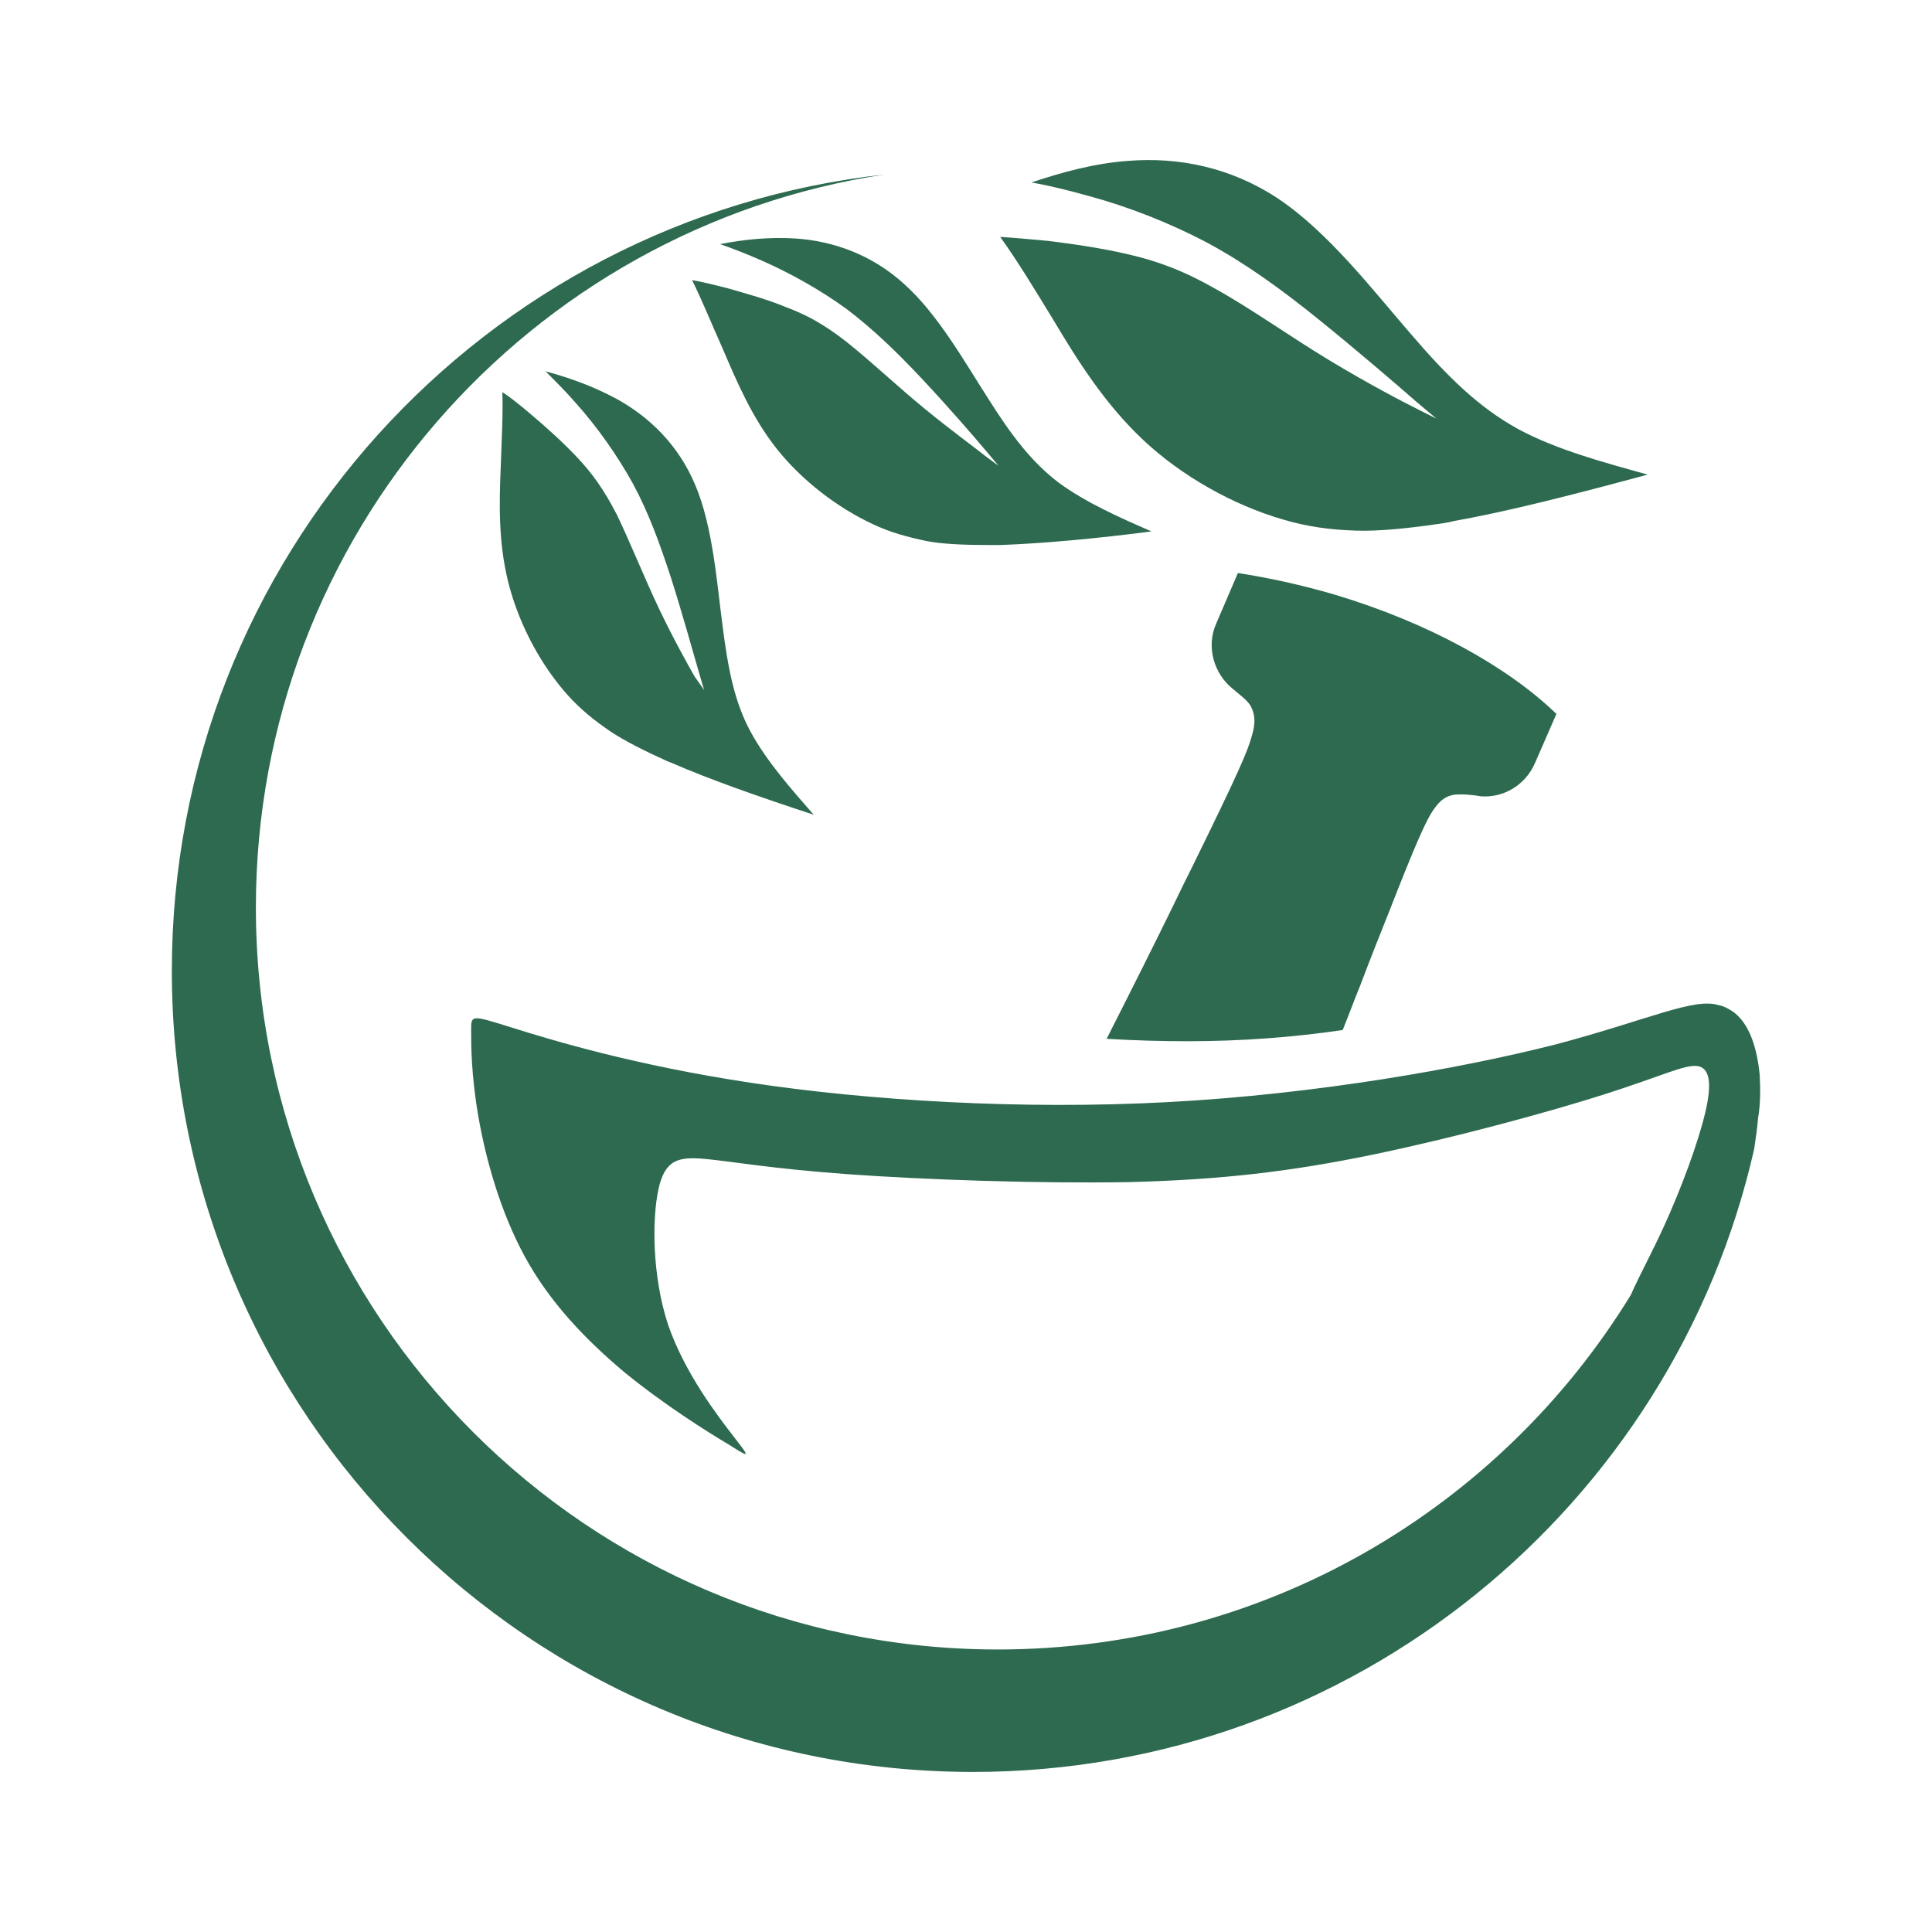
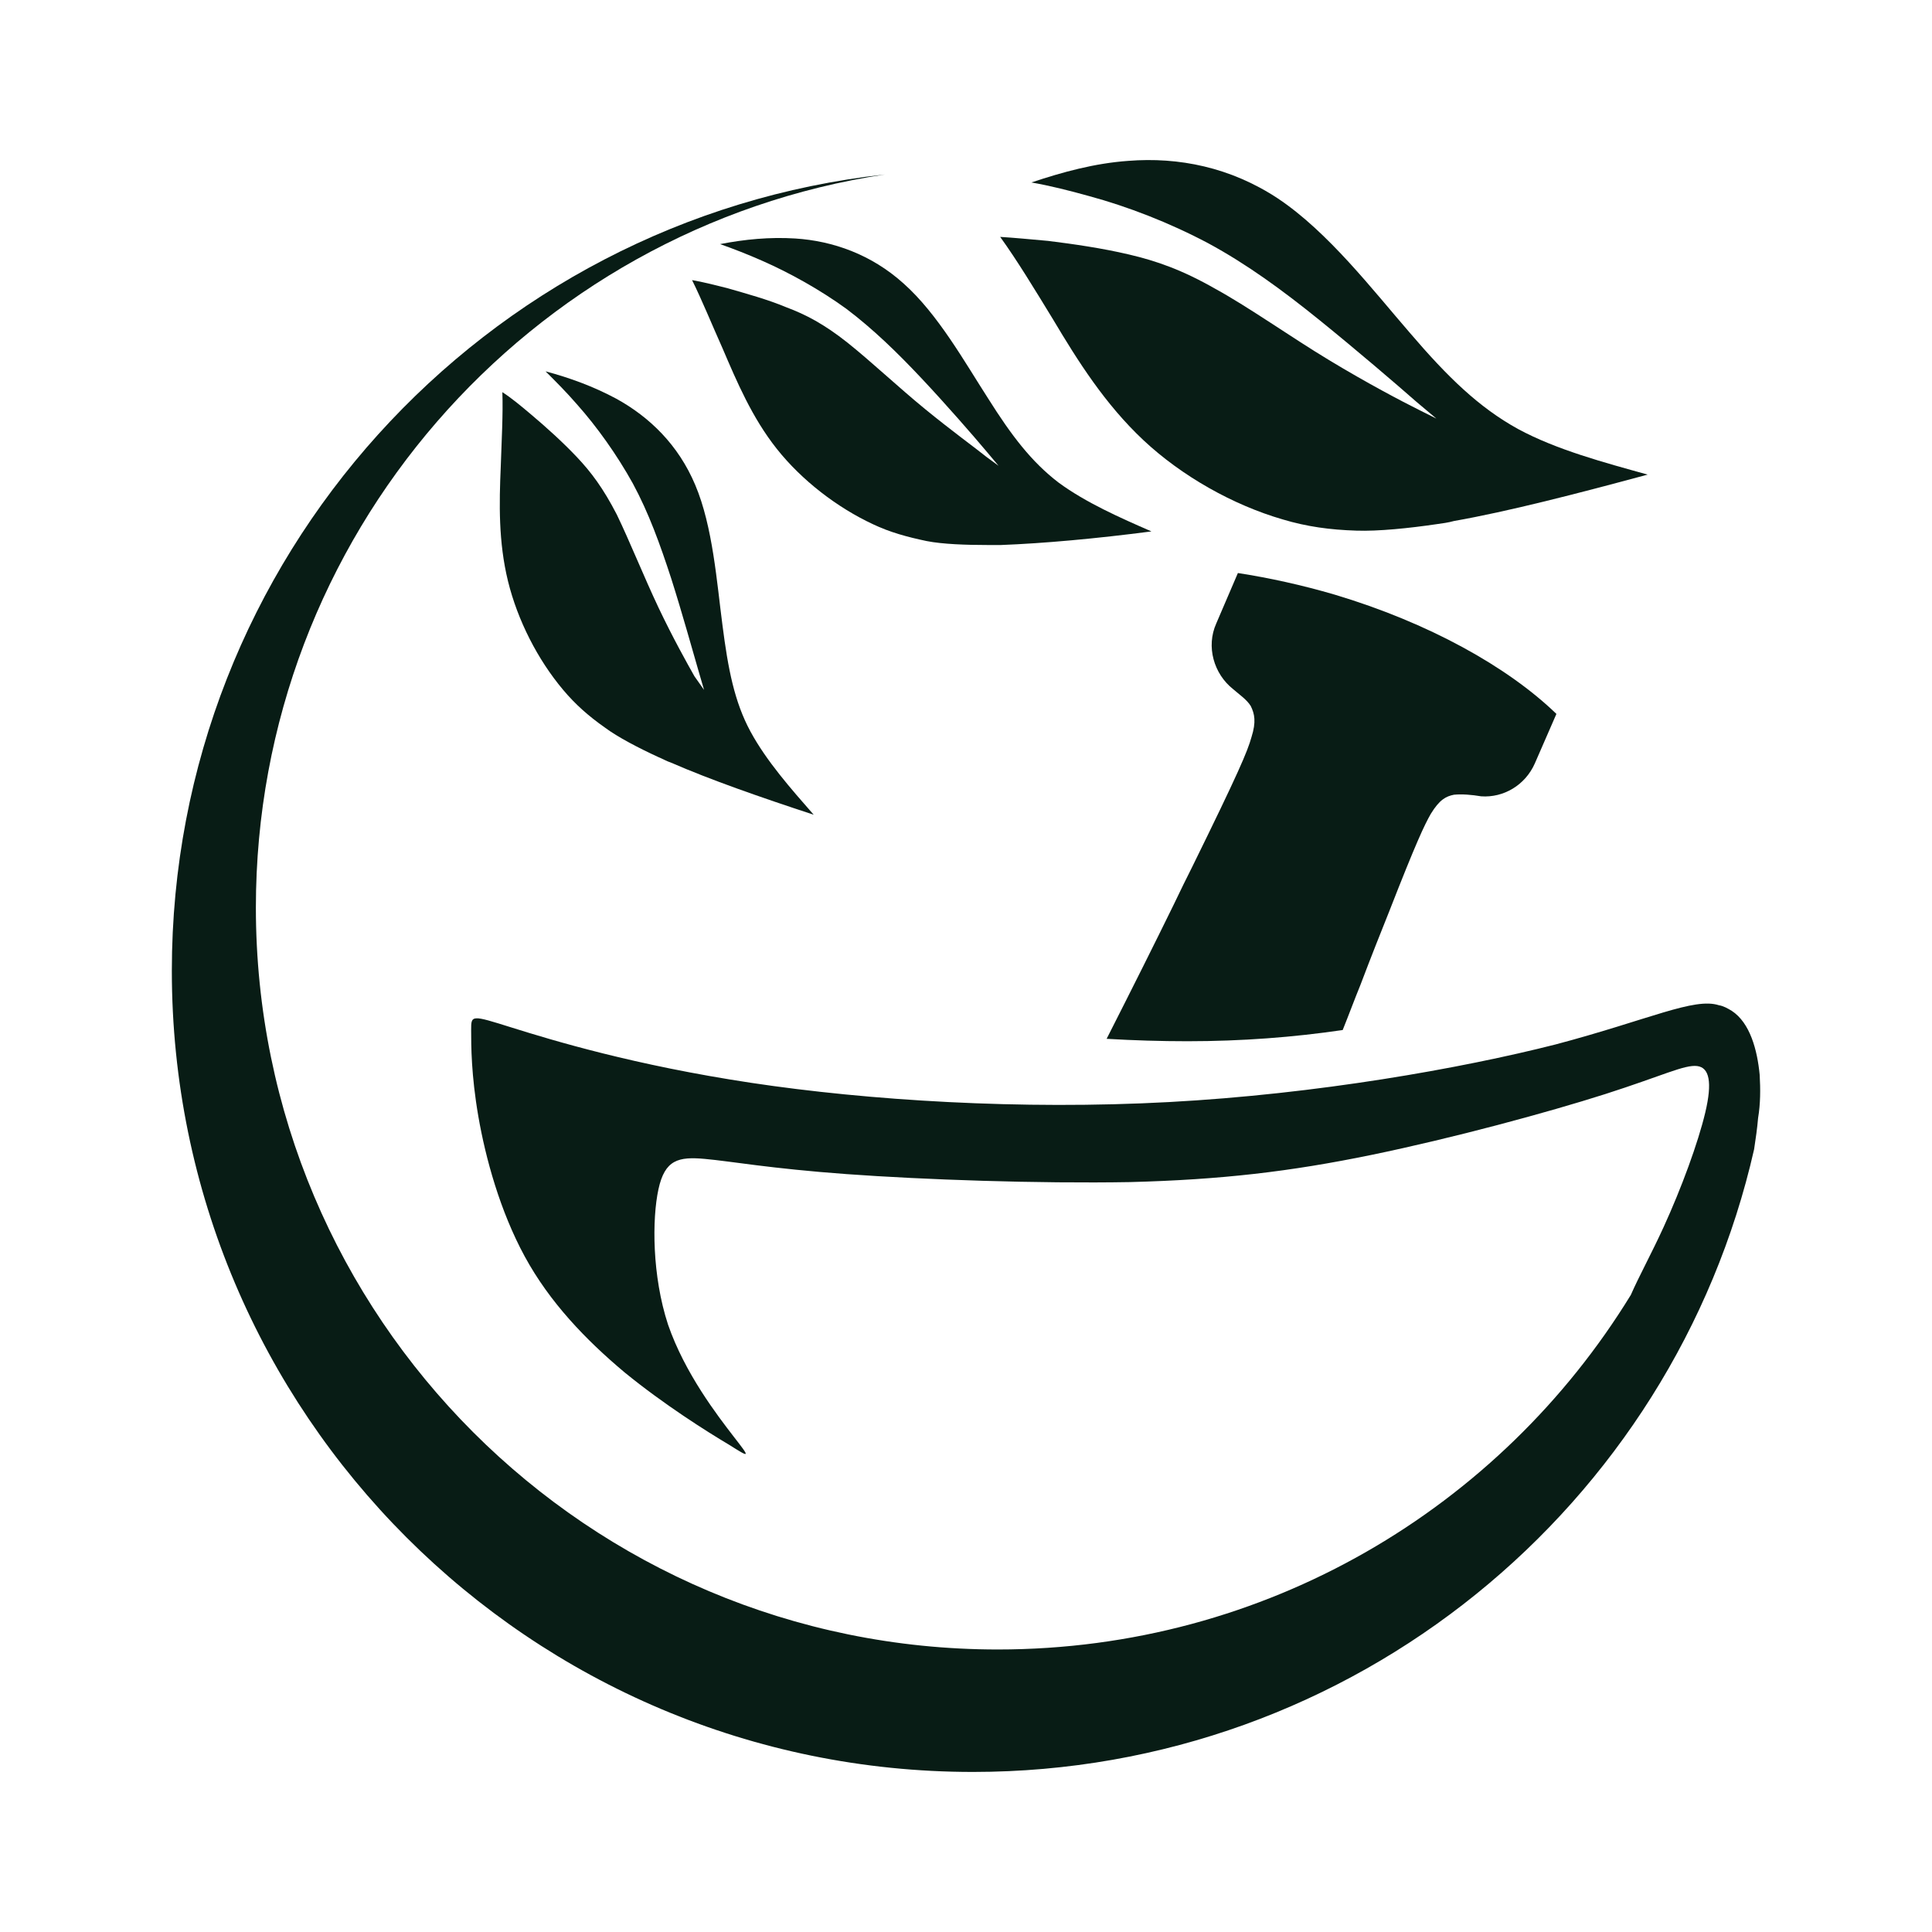
<svg xmlns="http://www.w3.org/2000/svg" width="52" height="52" viewBox="0 0 52 52" fill="none">
-   <path d="M24.895 11.007C24.184 10.426 23.43 9.715 22.806 9.219C22.181 8.724 21.685 8.465 21.168 8.272C20.651 8.056 20.091 7.905 19.574 7.755C19.23 7.668 18.885 7.582 18.627 7.539C18.885 8.056 19.165 8.745 19.445 9.37C19.833 10.275 20.242 11.244 20.91 12.084C21.578 12.925 22.526 13.657 23.495 14.109C23.947 14.325 24.421 14.454 24.938 14.562C25.369 14.648 26.015 14.669 26.575 14.669C26.704 14.669 26.812 14.669 26.942 14.669C28.083 14.626 29.505 14.497 30.991 14.303C30.151 13.937 29.225 13.528 28.492 12.989C27.76 12.429 27.221 11.718 26.597 10.727C25.972 9.758 25.24 8.444 24.314 7.625C23.452 6.85 22.418 6.484 21.405 6.419C20.716 6.376 20.048 6.441 19.381 6.57C19.747 6.699 20.134 6.85 20.522 7.022C21.255 7.345 22.073 7.798 22.784 8.315C23.495 8.853 24.141 9.478 24.809 10.189C25.477 10.9 26.188 11.718 26.532 12.127L26.877 12.537L26.554 12.3C26.231 12.041 25.606 11.589 24.895 11.007Z" fill="#2D6A4F" />
-   <path d="M28.342 8.595C29.009 9.715 29.742 10.878 30.776 11.848C31.81 12.817 33.188 13.592 34.524 13.98C35.17 14.174 35.795 14.26 36.506 14.282C37.087 14.303 37.928 14.217 38.66 14.109C38.811 14.088 38.983 14.066 39.134 14.023C40.599 13.765 42.43 13.291 44.347 12.774C43.184 12.451 41.891 12.106 40.857 11.546C39.802 10.964 38.962 10.146 37.949 8.961C36.958 7.819 35.752 6.247 34.395 5.342C33.124 4.502 31.724 4.222 30.366 4.33C29.462 4.394 28.6 4.631 27.76 4.911C28.256 4.997 28.773 5.127 29.311 5.277C30.345 5.557 31.465 5.988 32.521 6.548C33.555 7.108 34.502 7.798 35.515 8.616C36.527 9.435 37.583 10.34 38.121 10.813L38.66 11.266L38.186 11.029C37.712 10.792 36.807 10.318 35.773 9.693C34.739 9.069 33.619 8.272 32.715 7.776C31.81 7.259 31.12 7.022 30.388 6.85C29.656 6.678 28.902 6.57 28.212 6.484C27.738 6.441 27.286 6.398 26.92 6.376C27.372 7.001 27.868 7.819 28.342 8.595Z" fill="#2D6A4F" />
-   <path d="M18.691 18.202C18.497 17.858 18.11 17.168 17.722 16.35C17.334 15.531 16.946 14.562 16.602 13.851C16.235 13.14 15.912 12.709 15.525 12.3C15.137 11.891 14.706 11.503 14.297 11.158C14.017 10.921 13.758 10.706 13.521 10.555C13.543 11.137 13.5 11.869 13.478 12.559C13.435 13.549 13.414 14.583 13.672 15.639C13.931 16.694 14.469 17.75 15.158 18.569C15.482 18.956 15.848 19.279 16.279 19.581C16.623 19.839 17.205 20.141 17.722 20.378C17.83 20.421 17.937 20.486 18.067 20.529C19.101 20.981 20.458 21.455 21.901 21.929C21.298 21.24 20.63 20.486 20.199 19.689C19.768 18.892 19.596 18.008 19.445 16.824C19.294 15.682 19.187 14.174 18.713 13.054C18.26 11.977 17.485 11.223 16.58 10.727C15.977 10.404 15.331 10.167 14.684 9.995C14.965 10.275 15.245 10.555 15.525 10.878C16.063 11.482 16.602 12.235 17.032 13.011C17.463 13.808 17.765 14.648 18.067 15.574C18.368 16.522 18.648 17.535 18.799 18.052L18.95 18.569L18.691 18.202Z" fill="#2D6A4F" />
-   <path d="M33.684 19.839C33.576 20.227 33.339 20.787 32.09 23.329C31.939 23.631 31.767 23.975 31.594 24.341C31.099 25.354 30.474 26.603 29.785 27.96C30.517 28.003 31.25 28.025 31.96 28.025C33.425 28.025 34.825 27.917 36.139 27.723C36.312 27.293 36.463 26.883 36.613 26.517C36.915 25.72 37.173 25.074 37.389 24.535C38.121 22.661 38.337 22.209 38.509 21.907C38.746 21.52 38.918 21.433 39.134 21.39C39.349 21.369 39.608 21.39 39.866 21.433C40.469 21.476 41.051 21.132 41.309 20.55L41.891 19.215C40.577 17.944 38.444 16.759 35.924 16.005C35.041 15.746 34.158 15.553 33.318 15.423L32.736 16.78C32.456 17.405 32.671 18.137 33.188 18.547C33.361 18.698 33.554 18.827 33.662 18.999C33.77 19.215 33.813 19.43 33.684 19.839Z" fill="#2D6A4F" />
-   <path d="M41.87 28.111C39.328 28.757 35.45 29.447 31.465 29.662C27.48 29.878 23.366 29.619 20.221 29.145C17.076 28.671 14.878 28.003 13.78 27.659C12.681 27.314 12.681 27.314 12.681 27.723C12.681 28.133 12.681 28.93 12.875 30.05C13.069 31.17 13.457 32.592 14.124 33.819C14.792 35.047 15.762 36.06 16.817 36.943C17.873 37.805 19.036 38.537 19.617 38.882C20.199 39.248 20.199 39.248 19.747 38.666C19.316 38.106 18.433 36.965 17.98 35.651C17.549 34.337 17.549 32.807 17.722 32.01C17.894 31.213 18.26 31.127 18.971 31.192C19.682 31.256 20.716 31.45 22.784 31.601C24.852 31.752 27.932 31.859 30.41 31.816C32.865 31.752 34.718 31.536 36.915 31.084C39.112 30.631 41.654 29.942 43.205 29.447C44.756 28.951 45.338 28.65 45.682 28.693C46.005 28.736 46.092 29.123 45.898 29.942C45.704 30.761 45.252 31.988 44.778 33.023C44.454 33.733 44.11 34.358 43.894 34.853C40.383 40.583 34.072 44.396 26.855 44.396C15.826 44.396 6.887 35.457 6.887 24.427C6.887 14.432 14.232 6.139 23.818 4.696C13.026 5.881 4.625 15.036 4.625 26.129C4.625 38.042 14.275 47.692 26.188 47.692C36.441 47.692 45.036 40.519 47.212 30.933C47.255 30.653 47.298 30.351 47.319 30.093C47.384 29.705 47.384 29.317 47.362 28.93C47.298 28.262 47.104 27.529 46.609 27.206C46.501 27.142 46.393 27.077 46.264 27.056C45.596 26.84 44.39 27.443 41.87 28.111Z" fill="#2D6A4F" />
+   <path d="M24.895 11.007C24.184 10.426 23.43 9.715 22.806 9.219C22.181 8.724 21.685 8.465 21.168 8.272C20.651 8.056 20.091 7.905 19.574 7.755C19.23 7.668 18.885 7.582 18.627 7.539C18.885 8.056 19.165 8.745 19.445 9.37C19.833 10.275 20.242 11.244 20.91 12.084C21.578 12.925 22.526 13.657 23.495 14.109C23.947 14.325 24.421 14.454 24.938 14.562C25.369 14.648 26.015 14.669 26.575 14.669C26.704 14.669 26.812 14.669 26.942 14.669C28.083 14.626 29.505 14.497 30.991 14.303C30.151 13.937 29.225 13.528 28.492 12.989C27.76 12.429 27.221 11.718 26.597 10.727C25.972 9.758 25.24 8.444 24.314 7.625C23.452 6.85 22.418 6.484 21.405 6.419C20.716 6.376 20.048 6.441 19.381 6.57C19.747 6.699 20.134 6.85 20.522 7.022C21.255 7.345 22.073 7.798 22.784 8.315C23.495 8.853 24.141 9.478 24.809 10.189C25.477 10.9 26.188 11.718 26.532 12.127L26.877 12.537L26.554 12.3C26.231 12.041 25.606 11.589 24.895 11.007Z" fill="#081C15" />
+   <path d="M28.342 8.595C29.009 9.715 29.742 10.878 30.776 11.848C31.81 12.817 33.188 13.592 34.524 13.98C35.17 14.174 35.795 14.26 36.506 14.282C37.087 14.303 37.928 14.217 38.66 14.109C38.811 14.088 38.983 14.066 39.134 14.023C40.599 13.765 42.43 13.291 44.347 12.774C43.184 12.451 41.891 12.106 40.857 11.546C39.802 10.964 38.962 10.146 37.949 8.961C36.958 7.819 35.752 6.247 34.395 5.342C33.124 4.502 31.724 4.222 30.366 4.33C29.462 4.394 28.6 4.631 27.76 4.911C28.256 4.997 28.773 5.127 29.311 5.277C30.345 5.557 31.465 5.988 32.521 6.548C33.555 7.108 34.502 7.798 35.515 8.616C36.527 9.435 37.583 10.34 38.121 10.813L38.66 11.266L38.186 11.029C37.712 10.792 36.807 10.318 35.773 9.693C34.739 9.069 33.619 8.272 32.715 7.776C31.81 7.259 31.12 7.022 30.388 6.85C29.656 6.678 28.902 6.57 28.212 6.484C27.738 6.441 27.286 6.398 26.92 6.376C27.372 7.001 27.868 7.819 28.342 8.595Z" fill="#081C15" />
+   <path d="M18.691 18.202C18.497 17.858 18.11 17.168 17.722 16.35C17.334 15.531 16.946 14.562 16.602 13.851C16.235 13.14 15.912 12.709 15.525 12.3C15.137 11.891 14.706 11.503 14.297 11.158C14.017 10.921 13.758 10.706 13.521 10.555C13.543 11.137 13.5 11.869 13.478 12.559C13.435 13.549 13.414 14.583 13.672 15.639C13.931 16.694 14.469 17.75 15.158 18.569C15.482 18.956 15.848 19.279 16.279 19.581C16.623 19.839 17.205 20.141 17.722 20.378C17.83 20.421 17.937 20.486 18.067 20.529C19.101 20.981 20.458 21.455 21.901 21.929C21.298 21.24 20.63 20.486 20.199 19.689C19.768 18.892 19.596 18.008 19.445 16.824C19.294 15.682 19.187 14.174 18.713 13.054C18.26 11.977 17.485 11.223 16.58 10.727C15.977 10.404 15.331 10.167 14.684 9.995C14.965 10.275 15.245 10.555 15.525 10.878C16.063 11.482 16.602 12.235 17.032 13.011C17.463 13.808 17.765 14.648 18.067 15.574C18.368 16.522 18.648 17.535 18.799 18.052L18.95 18.569L18.691 18.202Z" fill="#081C15" />
+   <path d="M33.684 19.839C33.576 20.227 33.339 20.787 32.09 23.329C31.939 23.631 31.767 23.975 31.594 24.341C31.099 25.354 30.474 26.603 29.785 27.96C30.517 28.003 31.25 28.025 31.96 28.025C33.425 28.025 34.825 27.917 36.139 27.723C36.312 27.293 36.463 26.883 36.613 26.517C36.915 25.72 37.173 25.074 37.389 24.535C38.121 22.661 38.337 22.209 38.509 21.907C38.746 21.52 38.918 21.433 39.134 21.39C39.349 21.369 39.608 21.39 39.866 21.433C40.469 21.476 41.051 21.132 41.309 20.55L41.891 19.215C40.577 17.944 38.444 16.759 35.924 16.005C35.041 15.746 34.158 15.553 33.318 15.423L32.736 16.78C32.456 17.405 32.671 18.137 33.188 18.547C33.361 18.698 33.554 18.827 33.662 18.999C33.77 19.215 33.813 19.43 33.684 19.839Z" fill="#081C15" />
+   <path d="M41.87 28.111C39.328 28.757 35.45 29.447 31.465 29.662C27.48 29.878 23.366 29.619 20.221 29.145C17.076 28.671 14.878 28.003 13.78 27.659C12.681 27.314 12.681 27.314 12.681 27.723C12.681 28.133 12.681 28.93 12.875 30.05C13.069 31.17 13.457 32.592 14.124 33.819C14.792 35.047 15.762 36.06 16.817 36.943C17.873 37.805 19.036 38.537 19.617 38.882C20.199 39.248 20.199 39.248 19.747 38.666C19.316 38.106 18.433 36.965 17.98 35.651C17.549 34.337 17.549 32.807 17.722 32.01C17.894 31.213 18.26 31.127 18.971 31.192C19.682 31.256 20.716 31.45 22.784 31.601C24.852 31.752 27.932 31.859 30.41 31.816C32.865 31.752 34.718 31.536 36.915 31.084C39.112 30.631 41.654 29.942 43.205 29.447C44.756 28.951 45.338 28.65 45.682 28.693C46.005 28.736 46.092 29.123 45.898 29.942C45.704 30.761 45.252 31.988 44.778 33.023C44.454 33.733 44.11 34.358 43.894 34.853C40.383 40.583 34.072 44.396 26.855 44.396C15.826 44.396 6.887 35.457 6.887 24.427C6.887 14.432 14.232 6.139 23.818 4.696C13.026 5.881 4.625 15.036 4.625 26.129C4.625 38.042 14.275 47.692 26.188 47.692C36.441 47.692 45.036 40.519 47.212 30.933C47.255 30.653 47.298 30.351 47.319 30.093C47.384 29.705 47.384 29.317 47.362 28.93C47.298 28.262 47.104 27.529 46.609 27.206C46.501 27.142 46.393 27.077 46.264 27.056C45.596 26.84 44.39 27.443 41.87 28.111Z" fill="#081C15" />
</svg>
